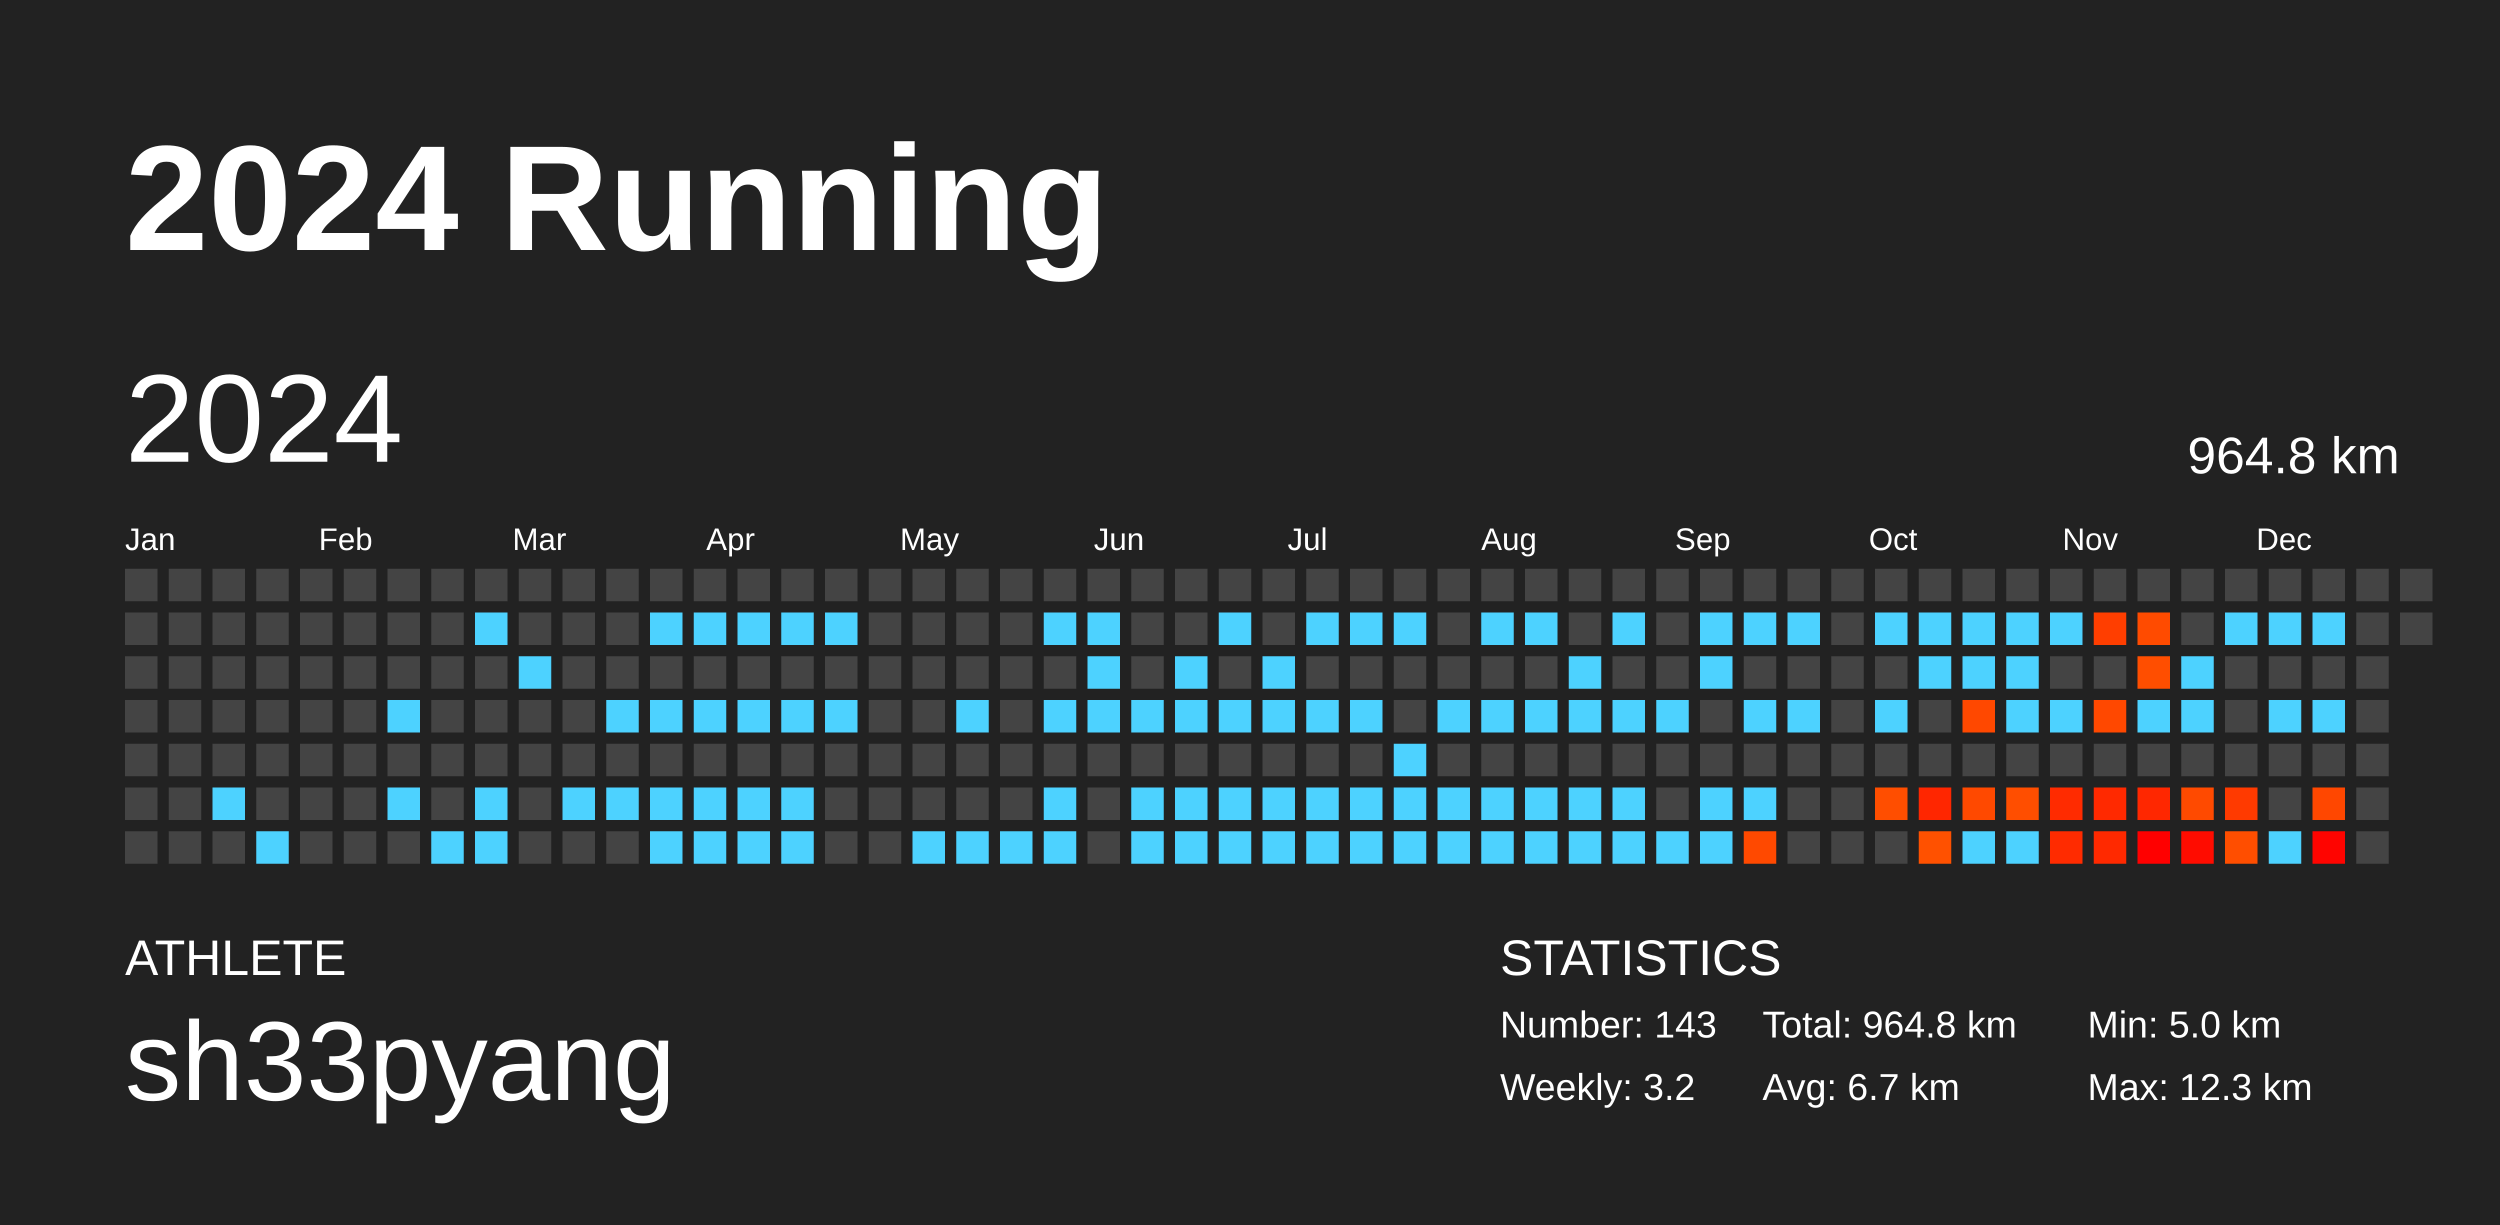
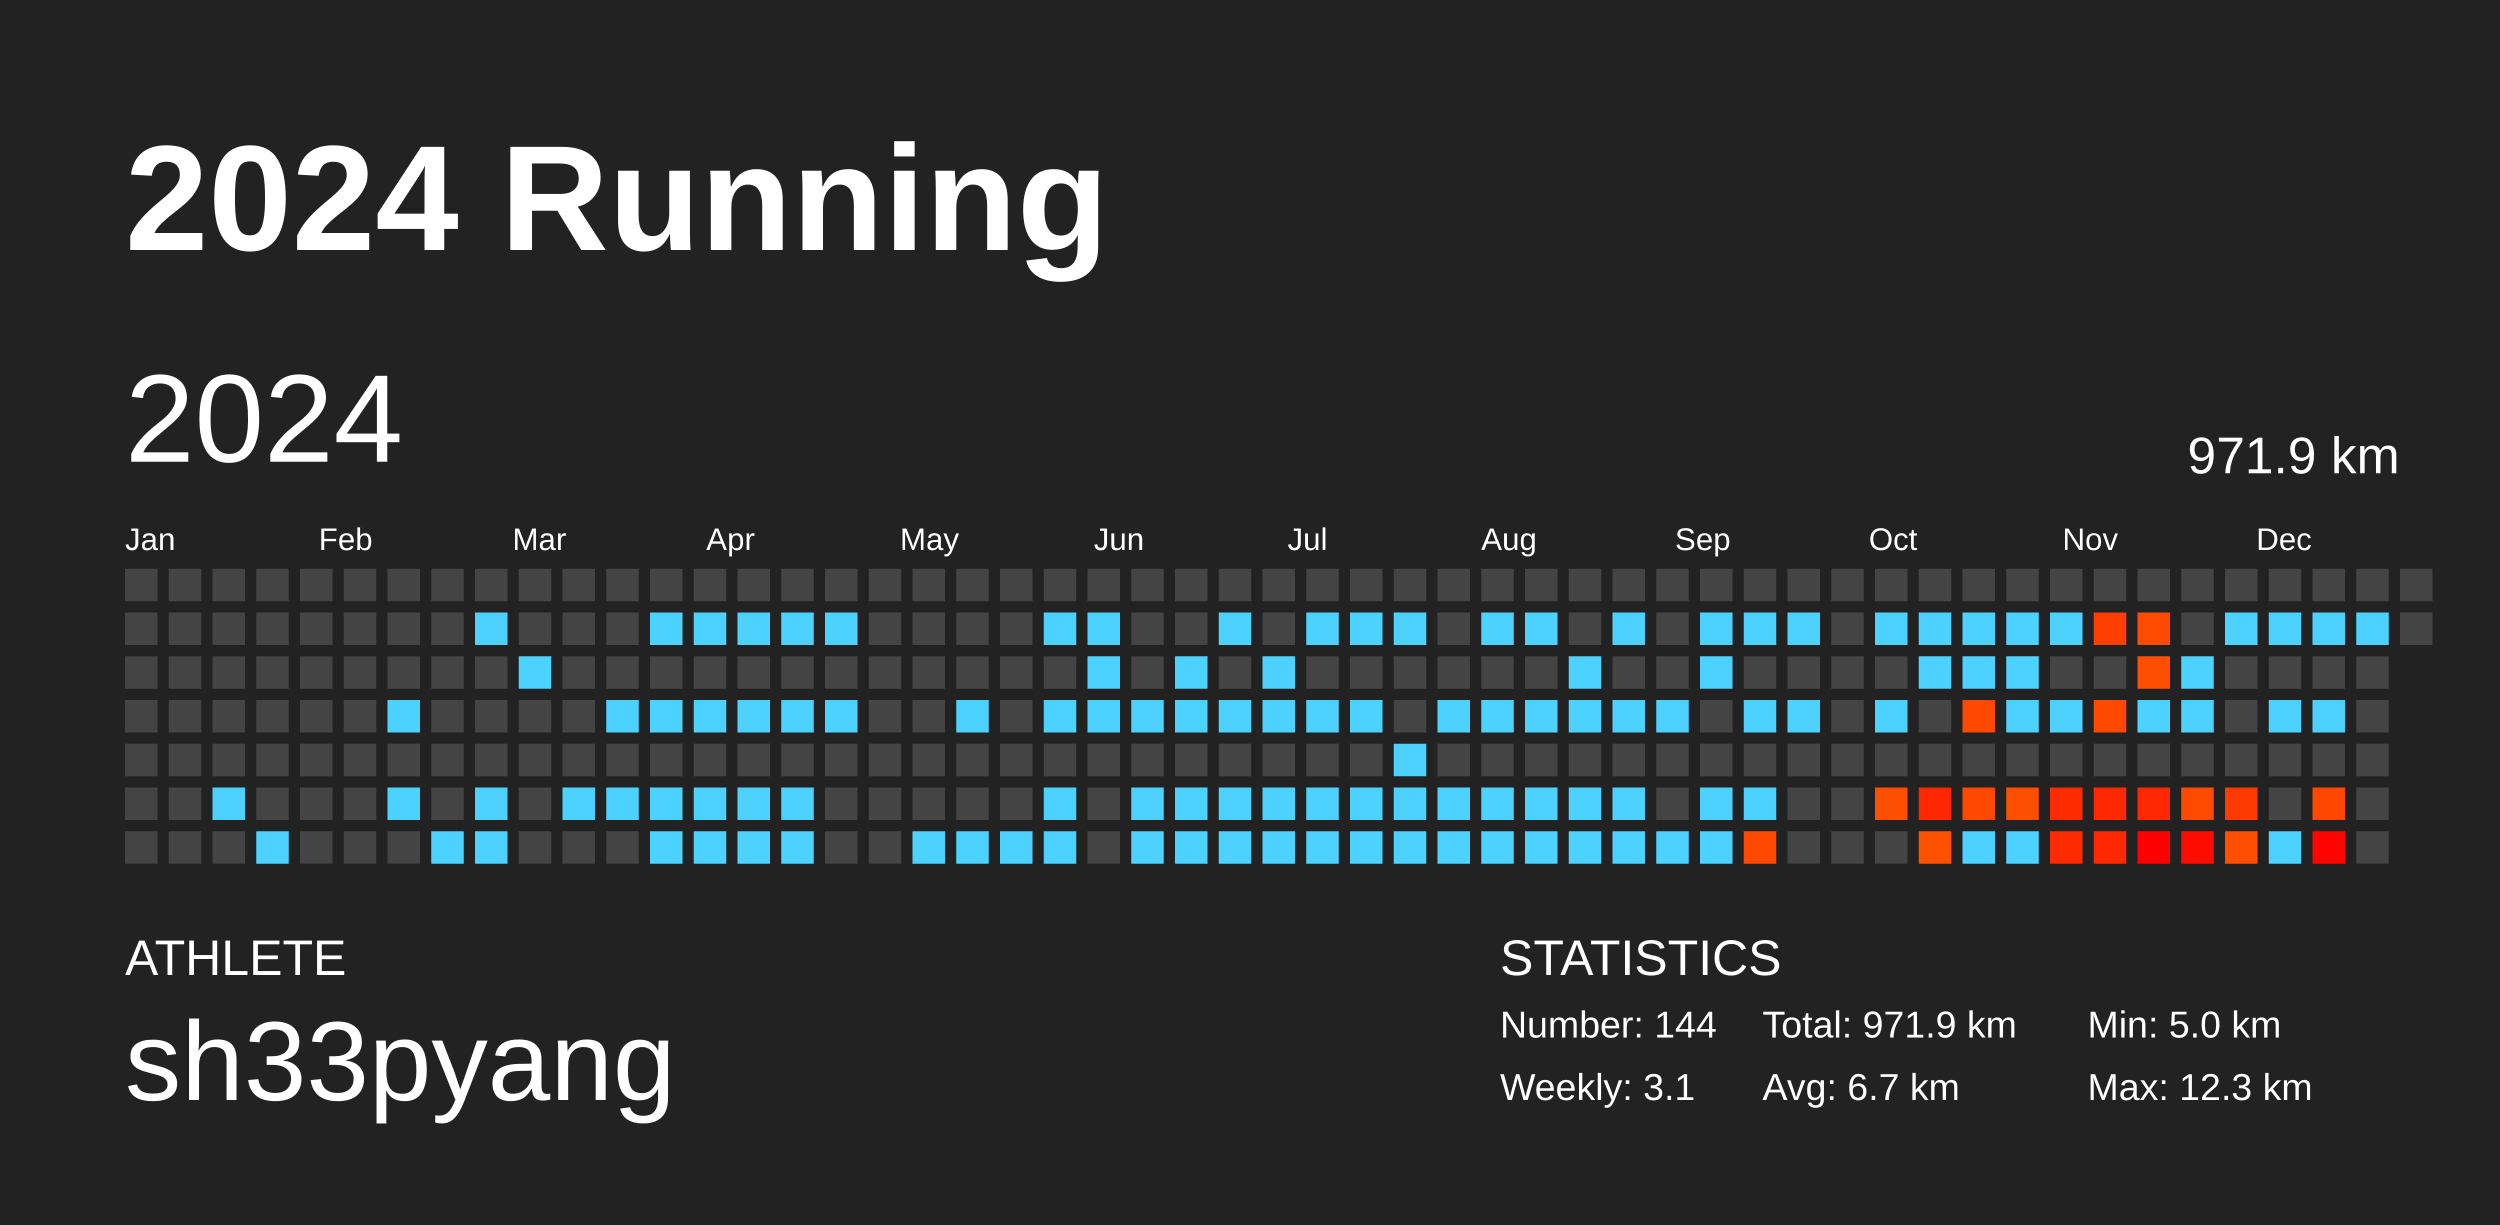
<svg xmlns="http://www.w3.org/2000/svg" baseProfile="full" height="98mm" version="1.1" viewBox="0,0,200,98" width="200mm">
  <defs />
  <rect fill="#222222" height="98" width="200" x="0" y="0" />
  <text fill="#FFFFFF" style="font-size:12px; font-family:Arial; font-weight:bold;" x="10" y="20">2024 Running</text>
  <text fill="#FFFFFF" style="font-size:4px; font-family:Arial" x="10" y="78">ATHLETE</text>
  <text fill="#FFFFFF" style="font-size:9px; font-family:Arial" x="10" y="88">sh33pyang</text>
  <text fill="#FFFFFF" style="font-size:4px; font-family:Arial" x="120" y="78">STATISTICS</text>
-   <text fill="#FFFFFF" style="font-size:3px; font-family:Arial" x="120" y="83">Number: 143</text>
-   <text fill="#FFFFFF" style="font-size:3px; font-family:Arial" x="120" y="88">Weekly: 3.2</text>
-   <text fill="#FFFFFF" style="font-size:3px; font-family:Arial" x="141" y="83">Total: 964.8 km</text>
+   <text fill="#FFFFFF" style="font-size:3px; font-family:Arial" x="120" y="83">Number: 144</text>
+   <text fill="#FFFFFF" style="font-size:3px; font-family:Arial" x="120" y="88">Weekly: 3.1</text>
+   <text fill="#FFFFFF" style="font-size:3px; font-family:Arial" x="141" y="83">Total: 971.9 km</text>
  <text fill="#FFFFFF" style="font-size:3px; font-family:Arial" x="141" y="88">Avg: 6.7 km</text>
  <text fill="#FFFFFF" style="font-size:3px; font-family:Arial" x="167" y="83">Min: 5.0 km</text>
  <text fill="#FFFFFF" style="font-size:3px; font-family:Arial" x="167" y="88">Max: 12.3 km</text>
  <text dominant-baseline="hanging" fill="#FFFFFF" style="font-size:10.0px; font-family:Arial;" x="10" y="30">2024</text>
-   <text dominant-baseline="hanging" fill="#FFFFFF" style="font-size:4.125px; font-family:Arial;" x="175" y="35">964.8 km</text>
+   <text dominant-baseline="hanging" fill="#FFFFFF" style="font-size:4.125px; font-family:Arial;" x="175" y="35">971.9 km</text>
  <text fill="#FFFFFF" style="font-size:2.5px; font-family:Arial" x="10.0" y="44">Jan</text>
  <text fill="#FFFFFF" style="font-size:2.5px; font-family:Arial" x="25.5" y="44">Feb</text>
  <text fill="#FFFFFF" style="font-size:2.5px; font-family:Arial" x="41.0" y="44">Mar</text>
  <text fill="#FFFFFF" style="font-size:2.5px; font-family:Arial" x="56.5" y="44">Apr</text>
  <text fill="#FFFFFF" style="font-size:2.5px; font-family:Arial" x="72.0" y="44">May</text>
  <text fill="#FFFFFF" style="font-size:2.5px; font-family:Arial" x="87.5" y="44">Jun</text>
  <text fill="#FFFFFF" style="font-size:2.5px; font-family:Arial" x="103.0" y="44">Jul</text>
  <text fill="#FFFFFF" style="font-size:2.5px; font-family:Arial" x="118.5" y="44">Aug</text>
  <text fill="#FFFFFF" style="font-size:2.5px; font-family:Arial" x="134.0" y="44">Sep</text>
  <text fill="#FFFFFF" style="font-size:2.5px; font-family:Arial" x="149.5" y="44">Oct</text>
  <text fill="#FFFFFF" style="font-size:2.5px; font-family:Arial" x="165.0" y="44">Nov</text>
  <text fill="#FFFFFF" style="font-size:2.5px; font-family:Arial" x="180.5" y="44">Dec</text>
  <rect fill="#444444" height="2.6" width="2.6" x="10.0" y="45.5" />
  <rect fill="#444444" height="2.6" width="2.6" x="10.0" y="49.0" />
  <rect fill="#444444" height="2.6" width="2.6" x="10.0" y="52.5" />
  <rect fill="#444444" height="2.6" width="2.6" x="10.0" y="56.0" />
  <rect fill="#444444" height="2.6" width="2.6" x="10.0" y="59.5" />
  <rect fill="#444444" height="2.6" width="2.6" x="10.0" y="63.0" />
  <rect fill="#444444" height="2.6" width="2.6" x="10.0" y="66.5" />
  <rect fill="#444444" height="2.6" width="2.6" x="13.5" y="45.5" />
  <rect fill="#444444" height="2.6" width="2.6" x="13.5" y="49.0" />
  <rect fill="#444444" height="2.6" width="2.6" x="13.5" y="52.5" />
  <rect fill="#444444" height="2.6" width="2.6" x="13.5" y="56.0" />
  <rect fill="#444444" height="2.6" width="2.6" x="13.5" y="59.5" />
  <rect fill="#444444" height="2.6" width="2.6" x="13.5" y="63.0" />
  <rect fill="#444444" height="2.6" width="2.6" x="13.5" y="66.5" />
  <rect fill="#444444" height="2.6" width="2.6" x="17.0" y="45.5" />
  <rect fill="#444444" height="2.6" width="2.6" x="17.0" y="49.0" />
  <rect fill="#444444" height="2.6" width="2.6" x="17.0" y="52.5" />
  <rect fill="#444444" height="2.6" width="2.6" x="17.0" y="56.0" />
  <rect fill="#444444" height="2.6" width="2.6" x="17.0" y="59.5" />
  <rect fill="#4dd2ff" height="2.6" width="2.6" x="17.0" y="63.0" />
  <rect fill="#444444" height="2.6" width="2.6" x="17.0" y="66.5" />
  <rect fill="#444444" height="2.6" width="2.6" x="20.5" y="45.5" />
  <rect fill="#444444" height="2.6" width="2.6" x="20.5" y="49.0" />
  <rect fill="#444444" height="2.6" width="2.6" x="20.5" y="52.5" />
  <rect fill="#444444" height="2.6" width="2.6" x="20.5" y="56.0" />
  <rect fill="#444444" height="2.6" width="2.6" x="20.5" y="59.5" />
  <rect fill="#444444" height="2.6" width="2.6" x="20.5" y="63.0" />
  <rect fill="#4dd2ff" height="2.6" width="2.6" x="20.5" y="66.5" />
  <rect fill="#444444" height="2.6" width="2.6" x="24.0" y="45.5" />
  <rect fill="#444444" height="2.6" width="2.6" x="24.0" y="49.0" />
  <rect fill="#444444" height="2.6" width="2.6" x="24.0" y="52.5" />
  <rect fill="#444444" height="2.6" width="2.6" x="24.0" y="56.0" />
  <rect fill="#444444" height="2.6" width="2.6" x="24.0" y="59.5" />
  <rect fill="#444444" height="2.6" width="2.6" x="24.0" y="63.0" />
  <rect fill="#444444" height="2.6" width="2.6" x="24.0" y="66.5" />
  <rect fill="#444444" height="2.6" width="2.6" x="27.5" y="45.5" />
  <rect fill="#444444" height="2.6" width="2.6" x="27.5" y="49.0" />
  <rect fill="#444444" height="2.6" width="2.6" x="27.5" y="52.5" />
  <rect fill="#444444" height="2.6" width="2.6" x="27.5" y="56.0" />
  <rect fill="#444444" height="2.6" width="2.6" x="27.5" y="59.5" />
  <rect fill="#444444" height="2.6" width="2.6" x="27.5" y="63.0" />
  <rect fill="#444444" height="2.6" width="2.6" x="27.5" y="66.5" />
  <rect fill="#444444" height="2.6" width="2.6" x="31.0" y="45.5" />
  <rect fill="#444444" height="2.6" width="2.6" x="31.0" y="49.0" />
  <rect fill="#444444" height="2.6" width="2.6" x="31.0" y="52.5" />
  <rect fill="#4dd2ff" height="2.6" width="2.6" x="31.0" y="56.0" />
  <rect fill="#444444" height="2.6" width="2.6" x="31.0" y="59.5" />
  <rect fill="#4dd2ff" height="2.6" width="2.6" x="31.0" y="63.0" />
  <rect fill="#444444" height="2.6" width="2.6" x="31.0" y="66.5" />
  <rect fill="#444444" height="2.6" width="2.6" x="34.5" y="45.5" />
  <rect fill="#444444" height="2.6" width="2.6" x="34.5" y="49.0" />
  <rect fill="#444444" height="2.6" width="2.6" x="34.5" y="52.5" />
  <rect fill="#444444" height="2.6" width="2.6" x="34.5" y="56.0" />
  <rect fill="#444444" height="2.6" width="2.6" x="34.5" y="59.5" />
  <rect fill="#444444" height="2.6" width="2.6" x="34.5" y="63.0" />
  <rect fill="#4dd2ff" height="2.6" width="2.6" x="34.5" y="66.5" />
  <rect fill="#444444" height="2.6" width="2.6" x="38.0" y="45.5" />
  <rect fill="#4dd2ff" height="2.6" width="2.6" x="38.0" y="49.0" />
  <rect fill="#444444" height="2.6" width="2.6" x="38.0" y="52.5" />
  <rect fill="#444444" height="2.6" width="2.6" x="38.0" y="56.0" />
  <rect fill="#444444" height="2.6" width="2.6" x="38.0" y="59.5" />
  <rect fill="#4dd2ff" height="2.6" width="2.6" x="38.0" y="63.0" />
  <rect fill="#4dd2ff" height="2.6" width="2.6" x="38.0" y="66.5" />
  <rect fill="#444444" height="2.6" width="2.6" x="41.5" y="45.5" />
  <rect fill="#444444" height="2.6" width="2.6" x="41.5" y="49.0" />
  <rect fill="#4dd2ff" height="2.6" width="2.6" x="41.5" y="52.5" />
  <rect fill="#444444" height="2.6" width="2.6" x="41.5" y="56.0" />
  <rect fill="#444444" height="2.6" width="2.6" x="41.5" y="59.5" />
  <rect fill="#444444" height="2.6" width="2.6" x="41.5" y="63.0" />
  <rect fill="#444444" height="2.6" width="2.6" x="41.5" y="66.5" />
  <rect fill="#444444" height="2.6" width="2.6" x="45.0" y="45.5" />
  <rect fill="#444444" height="2.6" width="2.6" x="45.0" y="49.0" />
  <rect fill="#444444" height="2.6" width="2.6" x="45.0" y="52.5" />
  <rect fill="#444444" height="2.6" width="2.6" x="45.0" y="56.0" />
  <rect fill="#444444" height="2.6" width="2.6" x="45.0" y="59.5" />
  <rect fill="#4dd2ff" height="2.6" width="2.6" x="45.0" y="63.0" />
  <rect fill="#444444" height="2.6" width="2.6" x="45.0" y="66.5" />
  <rect fill="#444444" height="2.6" width="2.6" x="48.5" y="45.5" />
  <rect fill="#444444" height="2.6" width="2.6" x="48.5" y="49.0" />
  <rect fill="#444444" height="2.6" width="2.6" x="48.5" y="52.5" />
  <rect fill="#4dd2ff" height="2.6" width="2.6" x="48.5" y="56.0" />
  <rect fill="#444444" height="2.6" width="2.6" x="48.5" y="59.5" />
  <rect fill="#4dd2ff" height="2.6" width="2.6" x="48.5" y="63.0" />
  <rect fill="#444444" height="2.6" width="2.6" x="48.5" y="66.5" />
  <rect fill="#444444" height="2.6" width="2.6" x="52.0" y="45.5" />
  <rect fill="#4dd2ff" height="2.6" width="2.6" x="52.0" y="49.0" />
  <rect fill="#444444" height="2.6" width="2.6" x="52.0" y="52.5" />
  <rect fill="#4dd2ff" height="2.6" width="2.6" x="52.0" y="56.0" />
  <rect fill="#444444" height="2.6" width="2.6" x="52.0" y="59.5" />
  <rect fill="#4dd2ff" height="2.6" width="2.6" x="52.0" y="63.0" />
  <rect fill="#4dd2ff" height="2.6" width="2.6" x="52.0" y="66.5" />
  <rect fill="#444444" height="2.6" width="2.6" x="55.5" y="45.5" />
  <rect fill="#4dd2ff" height="2.6" width="2.6" x="55.5" y="49.0" />
  <rect fill="#444444" height="2.6" width="2.6" x="55.5" y="52.5" />
  <rect fill="#4dd2ff" height="2.6" width="2.6" x="55.5" y="56.0" />
  <rect fill="#444444" height="2.6" width="2.6" x="55.5" y="59.5" />
  <rect fill="#4dd2ff" height="2.6" width="2.6" x="55.5" y="63.0" />
  <rect fill="#4dd2ff" height="2.6" width="2.6" x="55.5" y="66.5" />
  <rect fill="#444444" height="2.6" width="2.6" x="59.0" y="45.5" />
  <rect fill="#4dd2ff" height="2.6" width="2.6" x="59.0" y="49.0" />
  <rect fill="#444444" height="2.6" width="2.6" x="59.0" y="52.5" />
  <rect fill="#4dd2ff" height="2.6" width="2.6" x="59.0" y="56.0" />
  <rect fill="#444444" height="2.6" width="2.6" x="59.0" y="59.5" />
  <rect fill="#4dd2ff" height="2.6" width="2.6" x="59.0" y="63.0" />
  <rect fill="#4dd2ff" height="2.6" width="2.6" x="59.0" y="66.5" />
  <rect fill="#444444" height="2.6" width="2.6" x="62.5" y="45.5" />
  <rect fill="#4dd2ff" height="2.6" width="2.6" x="62.5" y="49.0" />
  <rect fill="#444444" height="2.6" width="2.6" x="62.5" y="52.5" />
  <rect fill="#4dd2ff" height="2.6" width="2.6" x="62.5" y="56.0" />
  <rect fill="#444444" height="2.6" width="2.6" x="62.5" y="59.5" />
  <rect fill="#4dd2ff" height="2.6" width="2.6" x="62.5" y="63.0" />
  <rect fill="#4dd2ff" height="2.6" width="2.6" x="62.5" y="66.5" />
  <rect fill="#444444" height="2.6" width="2.6" x="66.0" y="45.5" />
  <rect fill="#4dd2ff" height="2.6" width="2.6" x="66.0" y="49.0" />
  <rect fill="#444444" height="2.6" width="2.6" x="66.0" y="52.5" />
  <rect fill="#4dd2ff" height="2.6" width="2.6" x="66.0" y="56.0" />
  <rect fill="#444444" height="2.6" width="2.6" x="66.0" y="59.5" />
  <rect fill="#444444" height="2.6" width="2.6" x="66.0" y="63.0" />
  <rect fill="#444444" height="2.6" width="2.6" x="66.0" y="66.5" />
  <rect fill="#444444" height="2.6" width="2.6" x="69.5" y="45.5" />
  <rect fill="#444444" height="2.6" width="2.6" x="69.5" y="49.0" />
  <rect fill="#444444" height="2.6" width="2.6" x="69.5" y="52.5" />
  <rect fill="#444444" height="2.6" width="2.6" x="69.5" y="56.0" />
  <rect fill="#444444" height="2.6" width="2.6" x="69.5" y="59.5" />
  <rect fill="#444444" height="2.6" width="2.6" x="69.5" y="63.0" />
  <rect fill="#444444" height="2.6" width="2.6" x="69.5" y="66.5" />
  <rect fill="#444444" height="2.6" width="2.6" x="73.0" y="45.5" />
  <rect fill="#444444" height="2.6" width="2.6" x="73.0" y="49.0" />
  <rect fill="#444444" height="2.6" width="2.6" x="73.0" y="52.5" />
  <rect fill="#444444" height="2.6" width="2.6" x="73.0" y="56.0" />
  <rect fill="#444444" height="2.6" width="2.6" x="73.0" y="59.5" />
  <rect fill="#444444" height="2.6" width="2.6" x="73.0" y="63.0" />
  <rect fill="#4dd2ff" height="2.6" width="2.6" x="73.0" y="66.5" />
  <rect fill="#444444" height="2.6" width="2.6" x="76.5" y="45.5" />
  <rect fill="#444444" height="2.6" width="2.6" x="76.5" y="49.0" />
  <rect fill="#444444" height="2.6" width="2.6" x="76.5" y="52.5" />
  <rect fill="#4dd2ff" height="2.6" width="2.6" x="76.5" y="56.0" />
  <rect fill="#444444" height="2.6" width="2.6" x="76.5" y="59.5" />
  <rect fill="#444444" height="2.6" width="2.6" x="76.5" y="63.0" />
  <rect fill="#4dd2ff" height="2.6" width="2.6" x="76.5" y="66.5" />
  <rect fill="#444444" height="2.6" width="2.6" x="80.0" y="45.5" />
  <rect fill="#444444" height="2.6" width="2.6" x="80.0" y="49.0" />
  <rect fill="#444444" height="2.6" width="2.6" x="80.0" y="52.5" />
  <rect fill="#444444" height="2.6" width="2.6" x="80.0" y="56.0" />
  <rect fill="#444444" height="2.6" width="2.6" x="80.0" y="59.5" />
  <rect fill="#444444" height="2.6" width="2.6" x="80.0" y="63.0" />
  <rect fill="#4dd2ff" height="2.6" width="2.6" x="80.0" y="66.5" />
  <rect fill="#444444" height="2.6" width="2.6" x="83.5" y="45.5" />
  <rect fill="#4dd2ff" height="2.6" width="2.6" x="83.5" y="49.0" />
  <rect fill="#444444" height="2.6" width="2.6" x="83.5" y="52.5" />
  <rect fill="#4dd2ff" height="2.6" width="2.6" x="83.5" y="56.0" />
  <rect fill="#444444" height="2.6" width="2.6" x="83.5" y="59.5" />
  <rect fill="#4dd2ff" height="2.6" width="2.6" x="83.5" y="63.0" />
  <rect fill="#4dd2ff" height="2.6" width="2.6" x="83.5" y="66.5" />
  <rect fill="#444444" height="2.6" width="2.6" x="87.0" y="45.5" />
  <rect fill="#4dd2ff" height="2.6" width="2.6" x="87.0" y="49.0" />
  <rect fill="#4dd2ff" height="2.6" width="2.6" x="87.0" y="52.5" />
  <rect fill="#4dd2ff" height="2.6" width="2.6" x="87.0" y="56.0" />
  <rect fill="#444444" height="2.6" width="2.6" x="87.0" y="59.5" />
  <rect fill="#444444" height="2.6" width="2.6" x="87.0" y="63.0" />
  <rect fill="#444444" height="2.6" width="2.6" x="87.0" y="66.5" />
  <rect fill="#444444" height="2.6" width="2.6" x="90.5" y="45.5" />
  <rect fill="#444444" height="2.6" width="2.6" x="90.5" y="49.0" />
  <rect fill="#444444" height="2.6" width="2.6" x="90.5" y="52.5" />
  <rect fill="#4dd2ff" height="2.6" width="2.6" x="90.5" y="56.0" />
  <rect fill="#444444" height="2.6" width="2.6" x="90.5" y="59.5" />
  <rect fill="#4dd2ff" height="2.6" width="2.6" x="90.5" y="63.0" />
  <rect fill="#4dd2ff" height="2.6" width="2.6" x="90.5" y="66.5" />
  <rect fill="#444444" height="2.6" width="2.6" x="94.0" y="45.5" />
  <rect fill="#444444" height="2.6" width="2.6" x="94.0" y="49.0" />
  <rect fill="#4dd2ff" height="2.6" width="2.6" x="94.0" y="52.5" />
  <rect fill="#4dd2ff" height="2.6" width="2.6" x="94.0" y="56.0" />
  <rect fill="#444444" height="2.6" width="2.6" x="94.0" y="59.5" />
  <rect fill="#4dd2ff" height="2.6" width="2.6" x="94.0" y="63.0" />
  <rect fill="#4dd2ff" height="2.6" width="2.6" x="94.0" y="66.5" />
  <rect fill="#444444" height="2.6" width="2.6" x="97.5" y="45.5" />
  <rect fill="#4dd2ff" height="2.6" width="2.6" x="97.5" y="49.0" />
  <rect fill="#444444" height="2.6" width="2.6" x="97.5" y="52.5" />
  <rect fill="#4dd2ff" height="2.6" width="2.6" x="97.5" y="56.0" />
  <rect fill="#444444" height="2.6" width="2.6" x="97.5" y="59.5" />
  <rect fill="#4dd2ff" height="2.6" width="2.6" x="97.5" y="63.0" />
  <rect fill="#4dd2ff" height="2.6" width="2.6" x="97.5" y="66.5" />
  <rect fill="#444444" height="2.6" width="2.6" x="101.0" y="45.5" />
  <rect fill="#444444" height="2.6" width="2.6" x="101.0" y="49.0" />
  <rect fill="#4dd2ff" height="2.6" width="2.6" x="101.0" y="52.5" />
  <rect fill="#4dd2ff" height="2.6" width="2.6" x="101.0" y="56.0" />
  <rect fill="#444444" height="2.6" width="2.6" x="101.0" y="59.5" />
  <rect fill="#4dd2ff" height="2.6" width="2.6" x="101.0" y="63.0" />
  <rect fill="#4dd2ff" height="2.6" width="2.6" x="101.0" y="66.5" />
  <rect fill="#444444" height="2.6" width="2.6" x="104.5" y="45.5" />
  <rect fill="#4dd2ff" height="2.6" width="2.6" x="104.5" y="49.0" />
  <rect fill="#444444" height="2.6" width="2.6" x="104.5" y="52.5" />
  <rect fill="#4dd2ff" height="2.6" width="2.6" x="104.5" y="56.0" />
  <rect fill="#444444" height="2.6" width="2.6" x="104.5" y="59.5" />
  <rect fill="#4dd2ff" height="2.6" width="2.6" x="104.5" y="63.0" />
  <rect fill="#4dd2ff" height="2.6" width="2.6" x="104.5" y="66.5" />
  <rect fill="#444444" height="2.6" width="2.6" x="108.0" y="45.5" />
  <rect fill="#4dd2ff" height="2.6" width="2.6" x="108.0" y="49.0" />
  <rect fill="#444444" height="2.6" width="2.6" x="108.0" y="52.5" />
  <rect fill="#4dd2ff" height="2.6" width="2.6" x="108.0" y="56.0" />
  <rect fill="#444444" height="2.6" width="2.6" x="108.0" y="59.5" />
  <rect fill="#4dd2ff" height="2.6" width="2.6" x="108.0" y="63.0" />
  <rect fill="#4dd2ff" height="2.6" width="2.6" x="108.0" y="66.5" />
  <rect fill="#444444" height="2.6" width="2.6" x="111.5" y="45.5" />
  <rect fill="#4dd2ff" height="2.6" width="2.6" x="111.5" y="49.0" />
  <rect fill="#444444" height="2.6" width="2.6" x="111.5" y="52.5" />
  <rect fill="#444444" height="2.6" width="2.6" x="111.5" y="56.0" />
  <rect fill="#4dd2ff" height="2.6" width="2.6" x="111.5" y="59.5" />
  <rect fill="#4dd2ff" height="2.6" width="2.6" x="111.5" y="63.0" />
  <rect fill="#4dd2ff" height="2.6" width="2.6" x="111.5" y="66.5" />
  <rect fill="#444444" height="2.6" width="2.6" x="115.0" y="45.5" />
  <rect fill="#444444" height="2.6" width="2.6" x="115.0" y="49.0" />
  <rect fill="#444444" height="2.6" width="2.6" x="115.0" y="52.5" />
  <rect fill="#4dd2ff" height="2.6" width="2.6" x="115.0" y="56.0" />
  <rect fill="#444444" height="2.6" width="2.6" x="115.0" y="59.5" />
  <rect fill="#4dd2ff" height="2.6" width="2.6" x="115.0" y="63.0" />
  <rect fill="#4dd2ff" height="2.6" width="2.6" x="115.0" y="66.5" />
  <rect fill="#444444" height="2.6" width="2.6" x="118.5" y="45.5" />
  <rect fill="#4dd2ff" height="2.6" width="2.6" x="118.5" y="49.0" />
  <rect fill="#444444" height="2.6" width="2.6" x="118.5" y="52.5" />
  <rect fill="#4dd2ff" height="2.6" width="2.6" x="118.5" y="56.0" />
  <rect fill="#444444" height="2.6" width="2.6" x="118.5" y="59.5" />
  <rect fill="#4dd2ff" height="2.6" width="2.6" x="118.5" y="63.0" />
  <rect fill="#4dd2ff" height="2.6" width="2.6" x="118.5" y="66.5" />
  <rect fill="#444444" height="2.6" width="2.6" x="122.0" y="45.5" />
  <rect fill="#4dd2ff" height="2.6" width="2.6" x="122.0" y="49.0" />
  <rect fill="#444444" height="2.6" width="2.6" x="122.0" y="52.5" />
  <rect fill="#4dd2ff" height="2.6" width="2.6" x="122.0" y="56.0" />
  <rect fill="#444444" height="2.6" width="2.6" x="122.0" y="59.5" />
  <rect fill="#4dd2ff" height="2.6" width="2.6" x="122.0" y="63.0" />
  <rect fill="#4dd2ff" height="2.6" width="2.6" x="122.0" y="66.5" />
  <rect fill="#444444" height="2.6" width="2.6" x="125.5" y="45.5" />
  <rect fill="#444444" height="2.6" width="2.6" x="125.5" y="49.0" />
  <rect fill="#4dd2ff" height="2.6" width="2.6" x="125.5" y="52.5" />
  <rect fill="#4dd2ff" height="2.6" width="2.6" x="125.5" y="56.0" />
  <rect fill="#444444" height="2.6" width="2.6" x="125.5" y="59.5" />
  <rect fill="#4dd2ff" height="2.6" width="2.6" x="125.5" y="63.0" />
  <rect fill="#4dd2ff" height="2.6" width="2.6" x="125.5" y="66.5" />
  <rect fill="#444444" height="2.6" width="2.6" x="129.0" y="45.5" />
  <rect fill="#4dd2ff" height="2.6" width="2.6" x="129.0" y="49.0" />
  <rect fill="#444444" height="2.6" width="2.6" x="129.0" y="52.5" />
  <rect fill="#4dd2ff" height="2.6" width="2.6" x="129.0" y="56.0" />
  <rect fill="#444444" height="2.6" width="2.6" x="129.0" y="59.5" />
  <rect fill="#4dd2ff" height="2.6" width="2.6" x="129.0" y="63.0" />
  <rect fill="#4dd2ff" height="2.6" width="2.6" x="129.0" y="66.5" />
  <rect fill="#444444" height="2.6" width="2.6" x="132.5" y="45.5" />
  <rect fill="#444444" height="2.6" width="2.6" x="132.5" y="49.0" />
  <rect fill="#444444" height="2.6" width="2.6" x="132.5" y="52.5" />
  <rect fill="#4dd2ff" height="2.6" width="2.6" x="132.5" y="56.0" />
  <rect fill="#444444" height="2.6" width="2.6" x="132.5" y="59.5" />
  <rect fill="#444444" height="2.6" width="2.6" x="132.5" y="63.0" />
  <rect fill="#4dd2ff" height="2.6" width="2.6" x="132.5" y="66.5" />
  <rect fill="#444444" height="2.6" width="2.6" x="136.0" y="45.5" />
  <rect fill="#4dd2ff" height="2.6" width="2.6" x="136.0" y="49.0" />
  <rect fill="#4dd2ff" height="2.6" width="2.6" x="136.0" y="52.5" />
  <rect fill="#444444" height="2.6" width="2.6" x="136.0" y="56.0" />
  <rect fill="#444444" height="2.6" width="2.6" x="136.0" y="59.5" />
  <rect fill="#4dd2ff" height="2.6" width="2.6" x="136.0" y="63.0" />
  <rect fill="#4dd2ff" height="2.6" width="2.6" x="136.0" y="66.5" />
  <rect fill="#444444" height="2.6" width="2.6" x="139.5" y="45.5" />
  <rect fill="#4dd2ff" height="2.6" width="2.6" x="139.5" y="49.0" />
  <rect fill="#444444" height="2.6" width="2.6" x="139.5" y="52.5" />
  <rect fill="#4dd2ff" height="2.6" width="2.6" x="139.5" y="56.0" />
  <rect fill="#444444" height="2.6" width="2.6" x="139.5" y="59.5" />
  <rect fill="#4dd2ff" height="2.6" width="2.6" x="139.5" y="63.0" />
  <rect fill="#ff4900" height="2.6" width="2.6" x="139.5" y="66.5" />
  <rect fill="#444444" height="2.6" width="2.6" x="143.0" y="45.5" />
  <rect fill="#4dd2ff" height="2.6" width="2.6" x="143.0" y="49.0" />
  <rect fill="#444444" height="2.6" width="2.6" x="143.0" y="52.5" />
  <rect fill="#4dd2ff" height="2.6" width="2.6" x="143.0" y="56.0" />
  <rect fill="#444444" height="2.6" width="2.6" x="143.0" y="59.5" />
  <rect fill="#444444" height="2.6" width="2.6" x="143.0" y="63.0" />
  <rect fill="#444444" height="2.6" width="2.6" x="143.0" y="66.5" />
  <rect fill="#444444" height="2.6" width="2.6" x="146.5" y="45.5" />
  <rect fill="#444444" height="2.6" width="2.6" x="146.5" y="49.0" />
  <rect fill="#444444" height="2.6" width="2.6" x="146.5" y="52.5" />
  <rect fill="#444444" height="2.6" width="2.6" x="146.5" y="56.0" />
  <rect fill="#444444" height="2.6" width="2.6" x="146.5" y="59.5" />
  <rect fill="#444444" height="2.6" width="2.6" x="146.5" y="63.0" />
  <rect fill="#444444" height="2.6" width="2.6" x="146.5" y="66.5" />
  <rect fill="#444444" height="2.6" width="2.6" x="150.0" y="45.5" />
  <rect fill="#4dd2ff" height="2.6" width="2.6" x="150.0" y="49.0" />
  <rect fill="#444444" height="2.6" width="2.6" x="150.0" y="52.5" />
  <rect fill="#4dd2ff" height="2.6" width="2.6" x="150.0" y="56.0" />
  <rect fill="#444444" height="2.6" width="2.6" x="150.0" y="59.5" />
  <rect fill="#ff4e00" height="2.6" width="2.6" x="150.0" y="63.0" />
  <rect fill="#444444" height="2.6" width="2.6" x="150.0" y="66.5" />
  <rect fill="#444444" height="2.6" width="2.6" x="153.5" y="45.5" />
  <rect fill="#4dd2ff" height="2.6" width="2.6" x="153.5" y="49.0" />
  <rect fill="#4dd2ff" height="2.6" width="2.6" x="153.5" y="52.5" />
  <rect fill="#444444" height="2.6" width="2.6" x="153.5" y="56.0" />
  <rect fill="#444444" height="2.6" width="2.6" x="153.5" y="59.5" />
  <rect fill="#ff2600" height="2.6" width="2.6" x="153.5" y="63.0" />
  <rect fill="#ff5100" height="2.6" width="2.6" x="153.5" y="66.5" />
  <rect fill="#444444" height="2.6" width="2.6" x="157.0" y="45.5" />
  <rect fill="#4dd2ff" height="2.6" width="2.6" x="157.0" y="49.0" />
  <rect fill="#4dd2ff" height="2.6" width="2.6" x="157.0" y="52.5" />
  <rect fill="#ff4800" height="2.6" width="2.6" x="157.0" y="56.0" />
  <rect fill="#444444" height="2.6" width="2.6" x="157.0" y="59.5" />
  <rect fill="#ff4900" height="2.6" width="2.6" x="157.0" y="63.0" />
  <rect fill="#4dd2ff" height="2.6" width="2.6" x="157.0" y="66.5" />
  <rect fill="#444444" height="2.6" width="2.6" x="160.5" y="45.5" />
  <rect fill="#4dd2ff" height="2.6" width="2.6" x="160.5" y="49.0" />
  <rect fill="#4dd2ff" height="2.6" width="2.6" x="160.5" y="52.5" />
  <rect fill="#4dd2ff" height="2.6" width="2.6" x="160.5" y="56.0" />
  <rect fill="#444444" height="2.6" width="2.6" x="160.5" y="59.5" />
  <rect fill="#ff4e00" height="2.6" width="2.6" x="160.5" y="63.0" />
  <rect fill="#4dd2ff" height="2.6" width="2.6" x="160.5" y="66.5" />
  <rect fill="#444444" height="2.6" width="2.6" x="164.0" y="45.5" />
  <rect fill="#4dd2ff" height="2.6" width="2.6" x="164.0" y="49.0" />
  <rect fill="#444444" height="2.6" width="2.6" x="164.0" y="52.5" />
  <rect fill="#4dd2ff" height="2.6" width="2.6" x="164.0" y="56.0" />
  <rect fill="#444444" height="2.6" width="2.6" x="164.0" y="59.5" />
  <rect fill="#ff2b00" height="2.6" width="2.6" x="164.0" y="63.0" />
  <rect fill="#ff2b00" height="2.6" width="2.6" x="164.0" y="66.5" />
  <rect fill="#444444" height="2.6" width="2.6" x="167.5" y="45.5" />
  <rect fill="#ff3e00" height="2.6" width="2.6" x="167.5" y="49.0" />
  <rect fill="#444444" height="2.6" width="2.6" x="167.5" y="52.5" />
  <rect fill="#ff4800" height="2.6" width="2.6" x="167.5" y="56.0" />
  <rect fill="#444444" height="2.6" width="2.6" x="167.5" y="59.5" />
  <rect fill="#ff2900" height="2.6" width="2.6" x="167.5" y="63.0" />
  <rect fill="#ff2900" height="2.6" width="2.6" x="167.5" y="66.5" />
  <rect fill="#444444" height="2.6" width="2.6" x="171.0" y="45.5" />
  <rect fill="#ff4b00" height="2.6" width="2.6" x="171.0" y="49.0" />
  <rect fill="#ff4e00" height="2.6" width="2.6" x="171.0" y="52.5" />
  <rect fill="#4dd2ff" height="2.6" width="2.6" x="171.0" y="56.0" />
  <rect fill="#444444" height="2.6" width="2.6" x="171.0" y="59.5" />
  <rect fill="#ff2700" height="2.6" width="2.6" x="171.0" y="63.0" />
  <rect fill="#ff0000" height="2.6" width="2.6" x="171.0" y="66.5" />
  <rect fill="#444444" height="2.6" width="2.6" x="174.5" y="45.5" />
  <rect fill="#444444" height="2.6" width="2.6" x="174.5" y="49.0" />
  <rect fill="#4dd2ff" height="2.6" width="2.6" x="174.5" y="52.5" />
  <rect fill="#4dd2ff" height="2.6" width="2.6" x="174.5" y="56.0" />
  <rect fill="#444444" height="2.6" width="2.6" x="174.5" y="59.5" />
  <rect fill="#ff4a00" height="2.6" width="2.6" x="174.5" y="63.0" />
  <rect fill="#ff0c00" height="2.6" width="2.6" x="174.5" y="66.5" />
  <rect fill="#444444" height="2.6" width="2.6" x="178.0" y="45.5" />
  <rect fill="#4dd2ff" height="2.6" width="2.6" x="178.0" y="49.0" />
  <rect fill="#444444" height="2.6" width="2.6" x="178.0" y="52.5" />
  <rect fill="#444444" height="2.6" width="2.6" x="178.0" y="56.0" />
  <rect fill="#444444" height="2.6" width="2.6" x="178.0" y="59.5" />
  <rect fill="#ff3a00" height="2.6" width="2.6" x="178.0" y="63.0" />
  <rect fill="#ff4e00" height="2.6" width="2.6" x="178.0" y="66.5" />
  <rect fill="#444444" height="2.6" width="2.6" x="181.5" y="45.5" />
  <rect fill="#4dd2ff" height="2.6" width="2.6" x="181.5" y="49.0" />
  <rect fill="#444444" height="2.6" width="2.6" x="181.5" y="52.5" />
  <rect fill="#4dd2ff" height="2.6" width="2.6" x="181.5" y="56.0" />
  <rect fill="#444444" height="2.6" width="2.6" x="181.5" y="59.5" />
  <rect fill="#444444" height="2.6" width="2.6" x="181.5" y="63.0" />
  <rect fill="#4dd2ff" height="2.6" width="2.6" x="181.5" y="66.5" />
  <rect fill="#444444" height="2.6" width="2.6" x="185.0" y="45.5" />
  <rect fill="#4dd2ff" height="2.6" width="2.6" x="185.0" y="49.0" />
  <rect fill="#444444" height="2.6" width="2.6" x="185.0" y="52.5" />
  <rect fill="#4dd2ff" height="2.6" width="2.6" x="185.0" y="56.0" />
  <rect fill="#444444" height="2.6" width="2.6" x="185.0" y="59.5" />
  <rect fill="#ff4700" height="2.6" width="2.6" x="185.0" y="63.0" />
  <rect fill="#ff0400" height="2.6" width="2.6" x="185.0" y="66.5" />
  <rect fill="#444444" height="2.6" width="2.6" x="188.5" y="45.5" />
-   <rect fill="#444444" height="2.6" width="2.6" x="188.5" y="49.0" />
+   <rect fill="#4dd2ff" height="2.6" width="2.6" x="188.5" y="49.0" />
  <rect fill="#444444" height="2.6" width="2.6" x="188.5" y="52.5" />
  <rect fill="#444444" height="2.6" width="2.6" x="188.5" y="56.0" />
  <rect fill="#444444" height="2.6" width="2.6" x="188.5" y="59.5" />
  <rect fill="#444444" height="2.6" width="2.6" x="188.5" y="63.0" />
  <rect fill="#444444" height="2.6" width="2.6" x="188.5" y="66.5" />
  <rect fill="#444444" height="2.6" width="2.6" x="192.0" y="45.5" />
  <rect fill="#444444" height="2.6" width="2.6" x="192.0" y="49.0" />
</svg>
